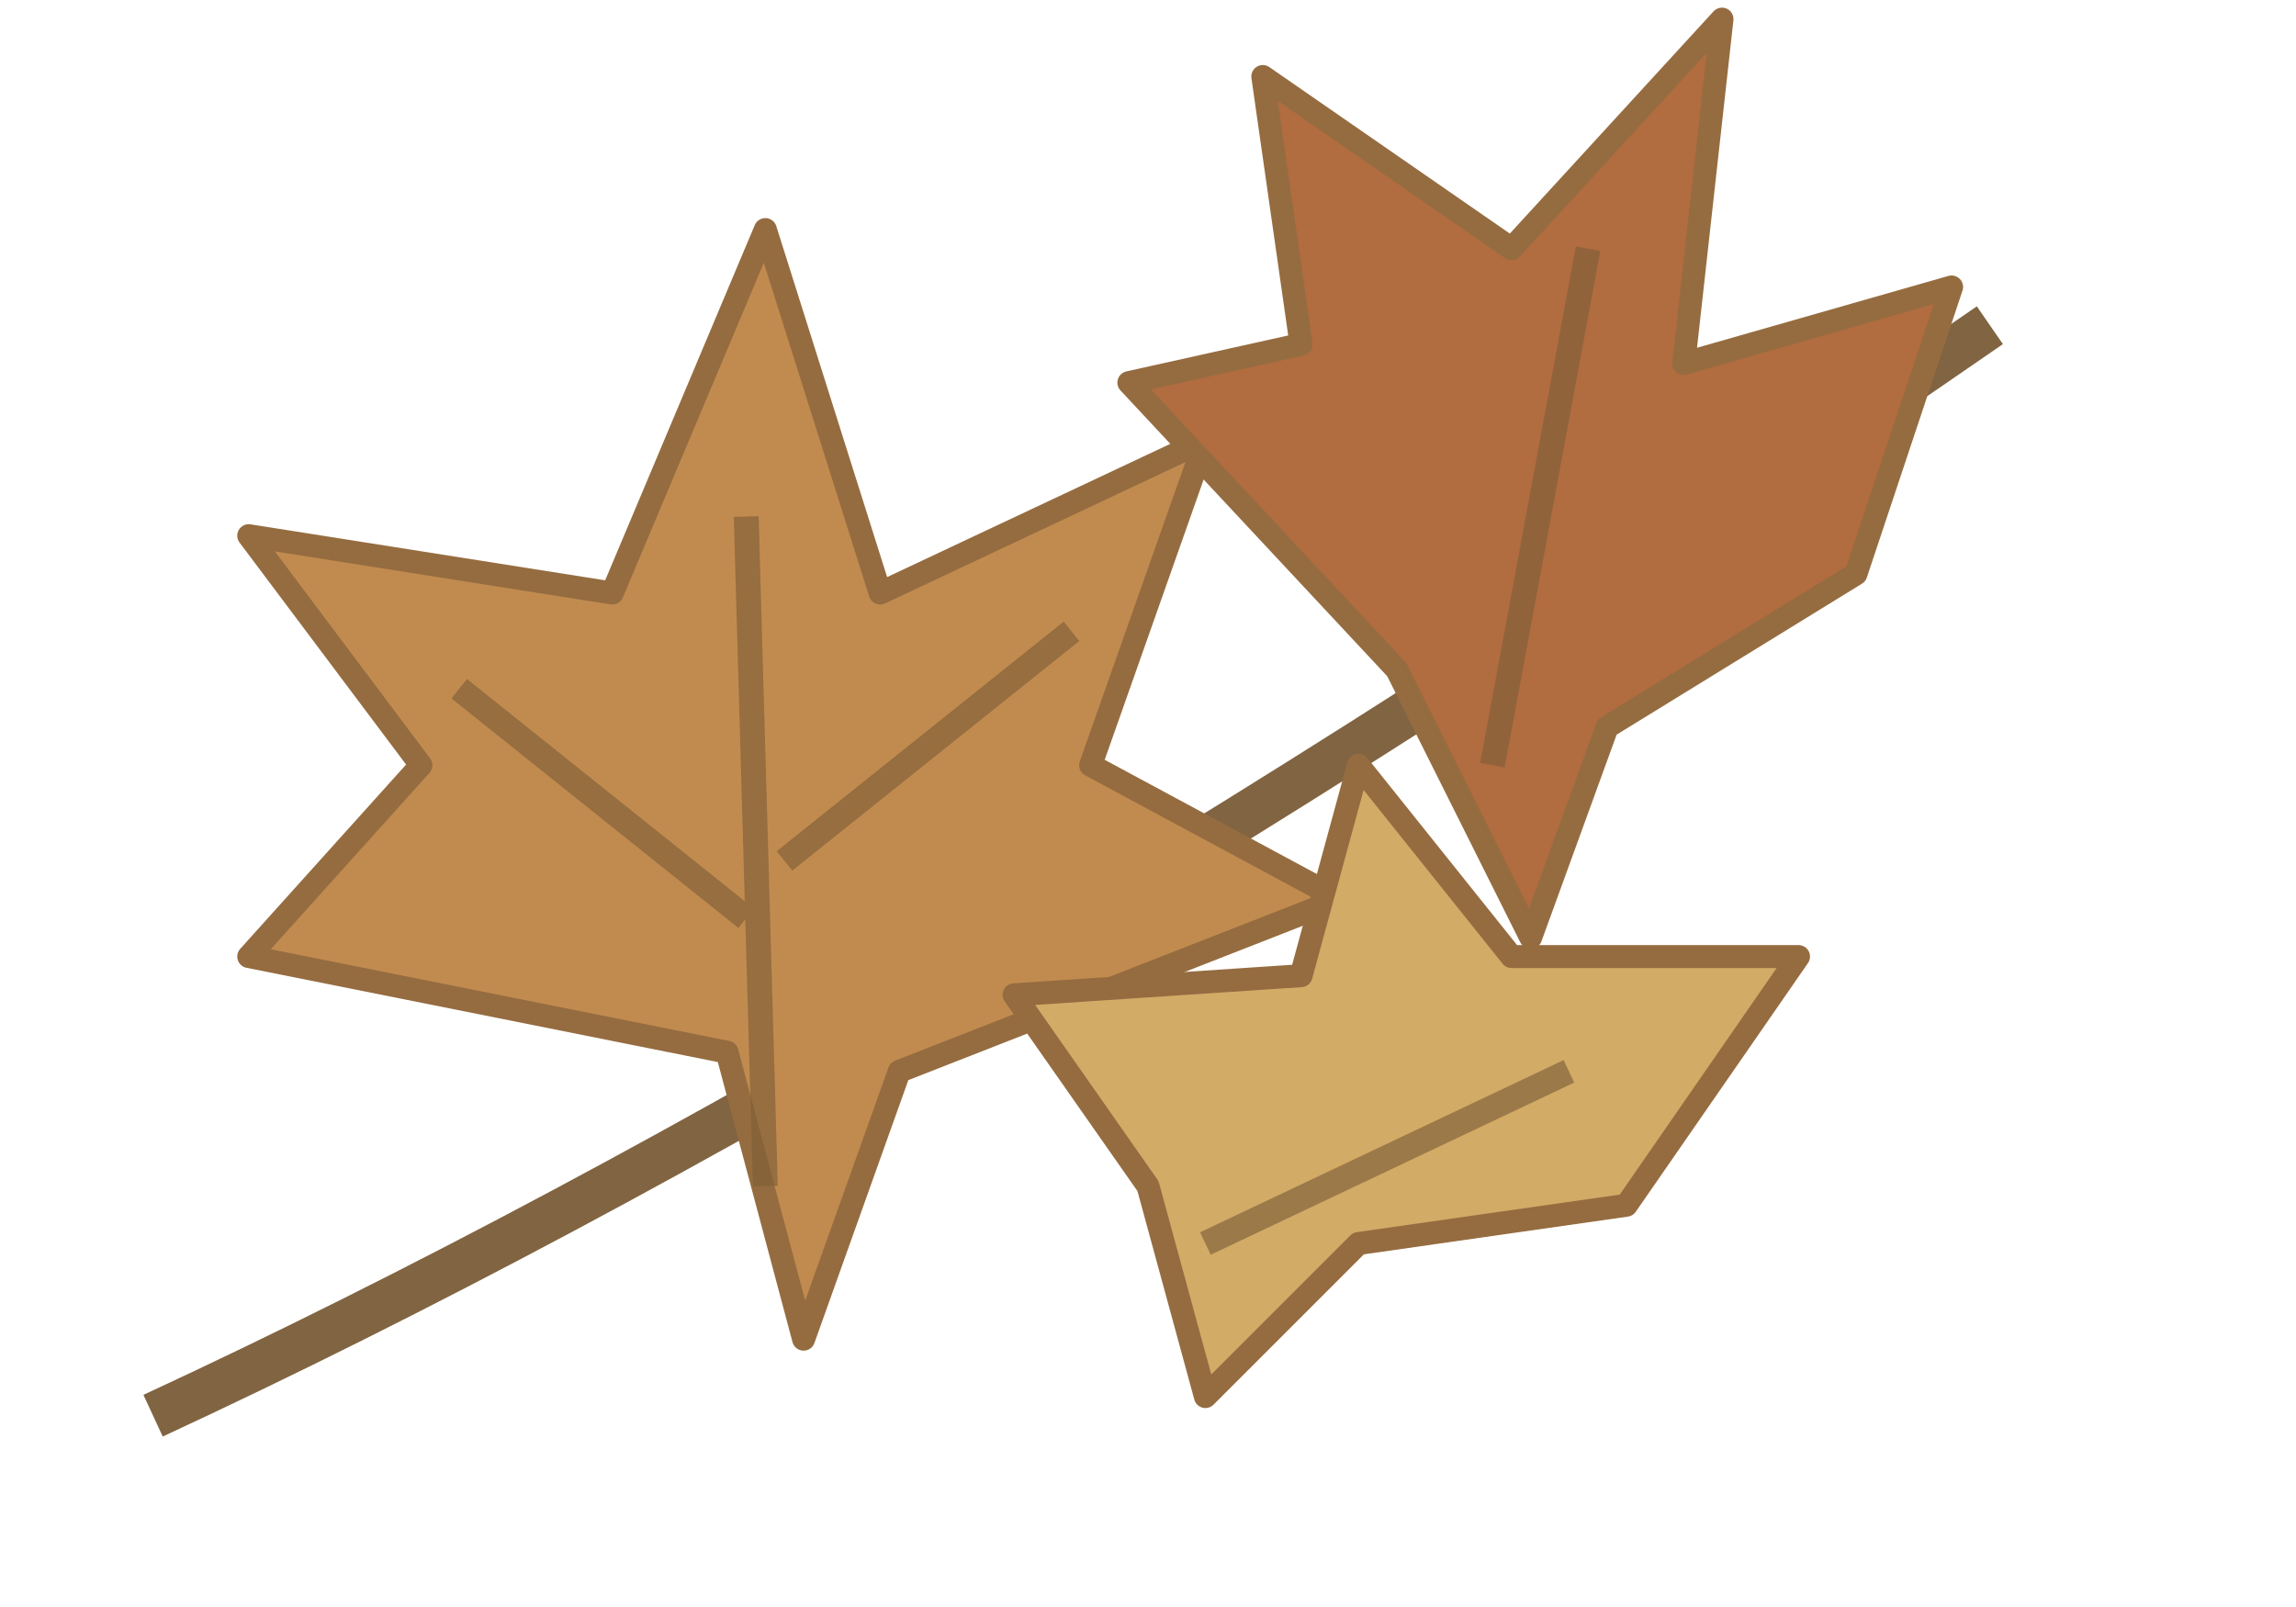
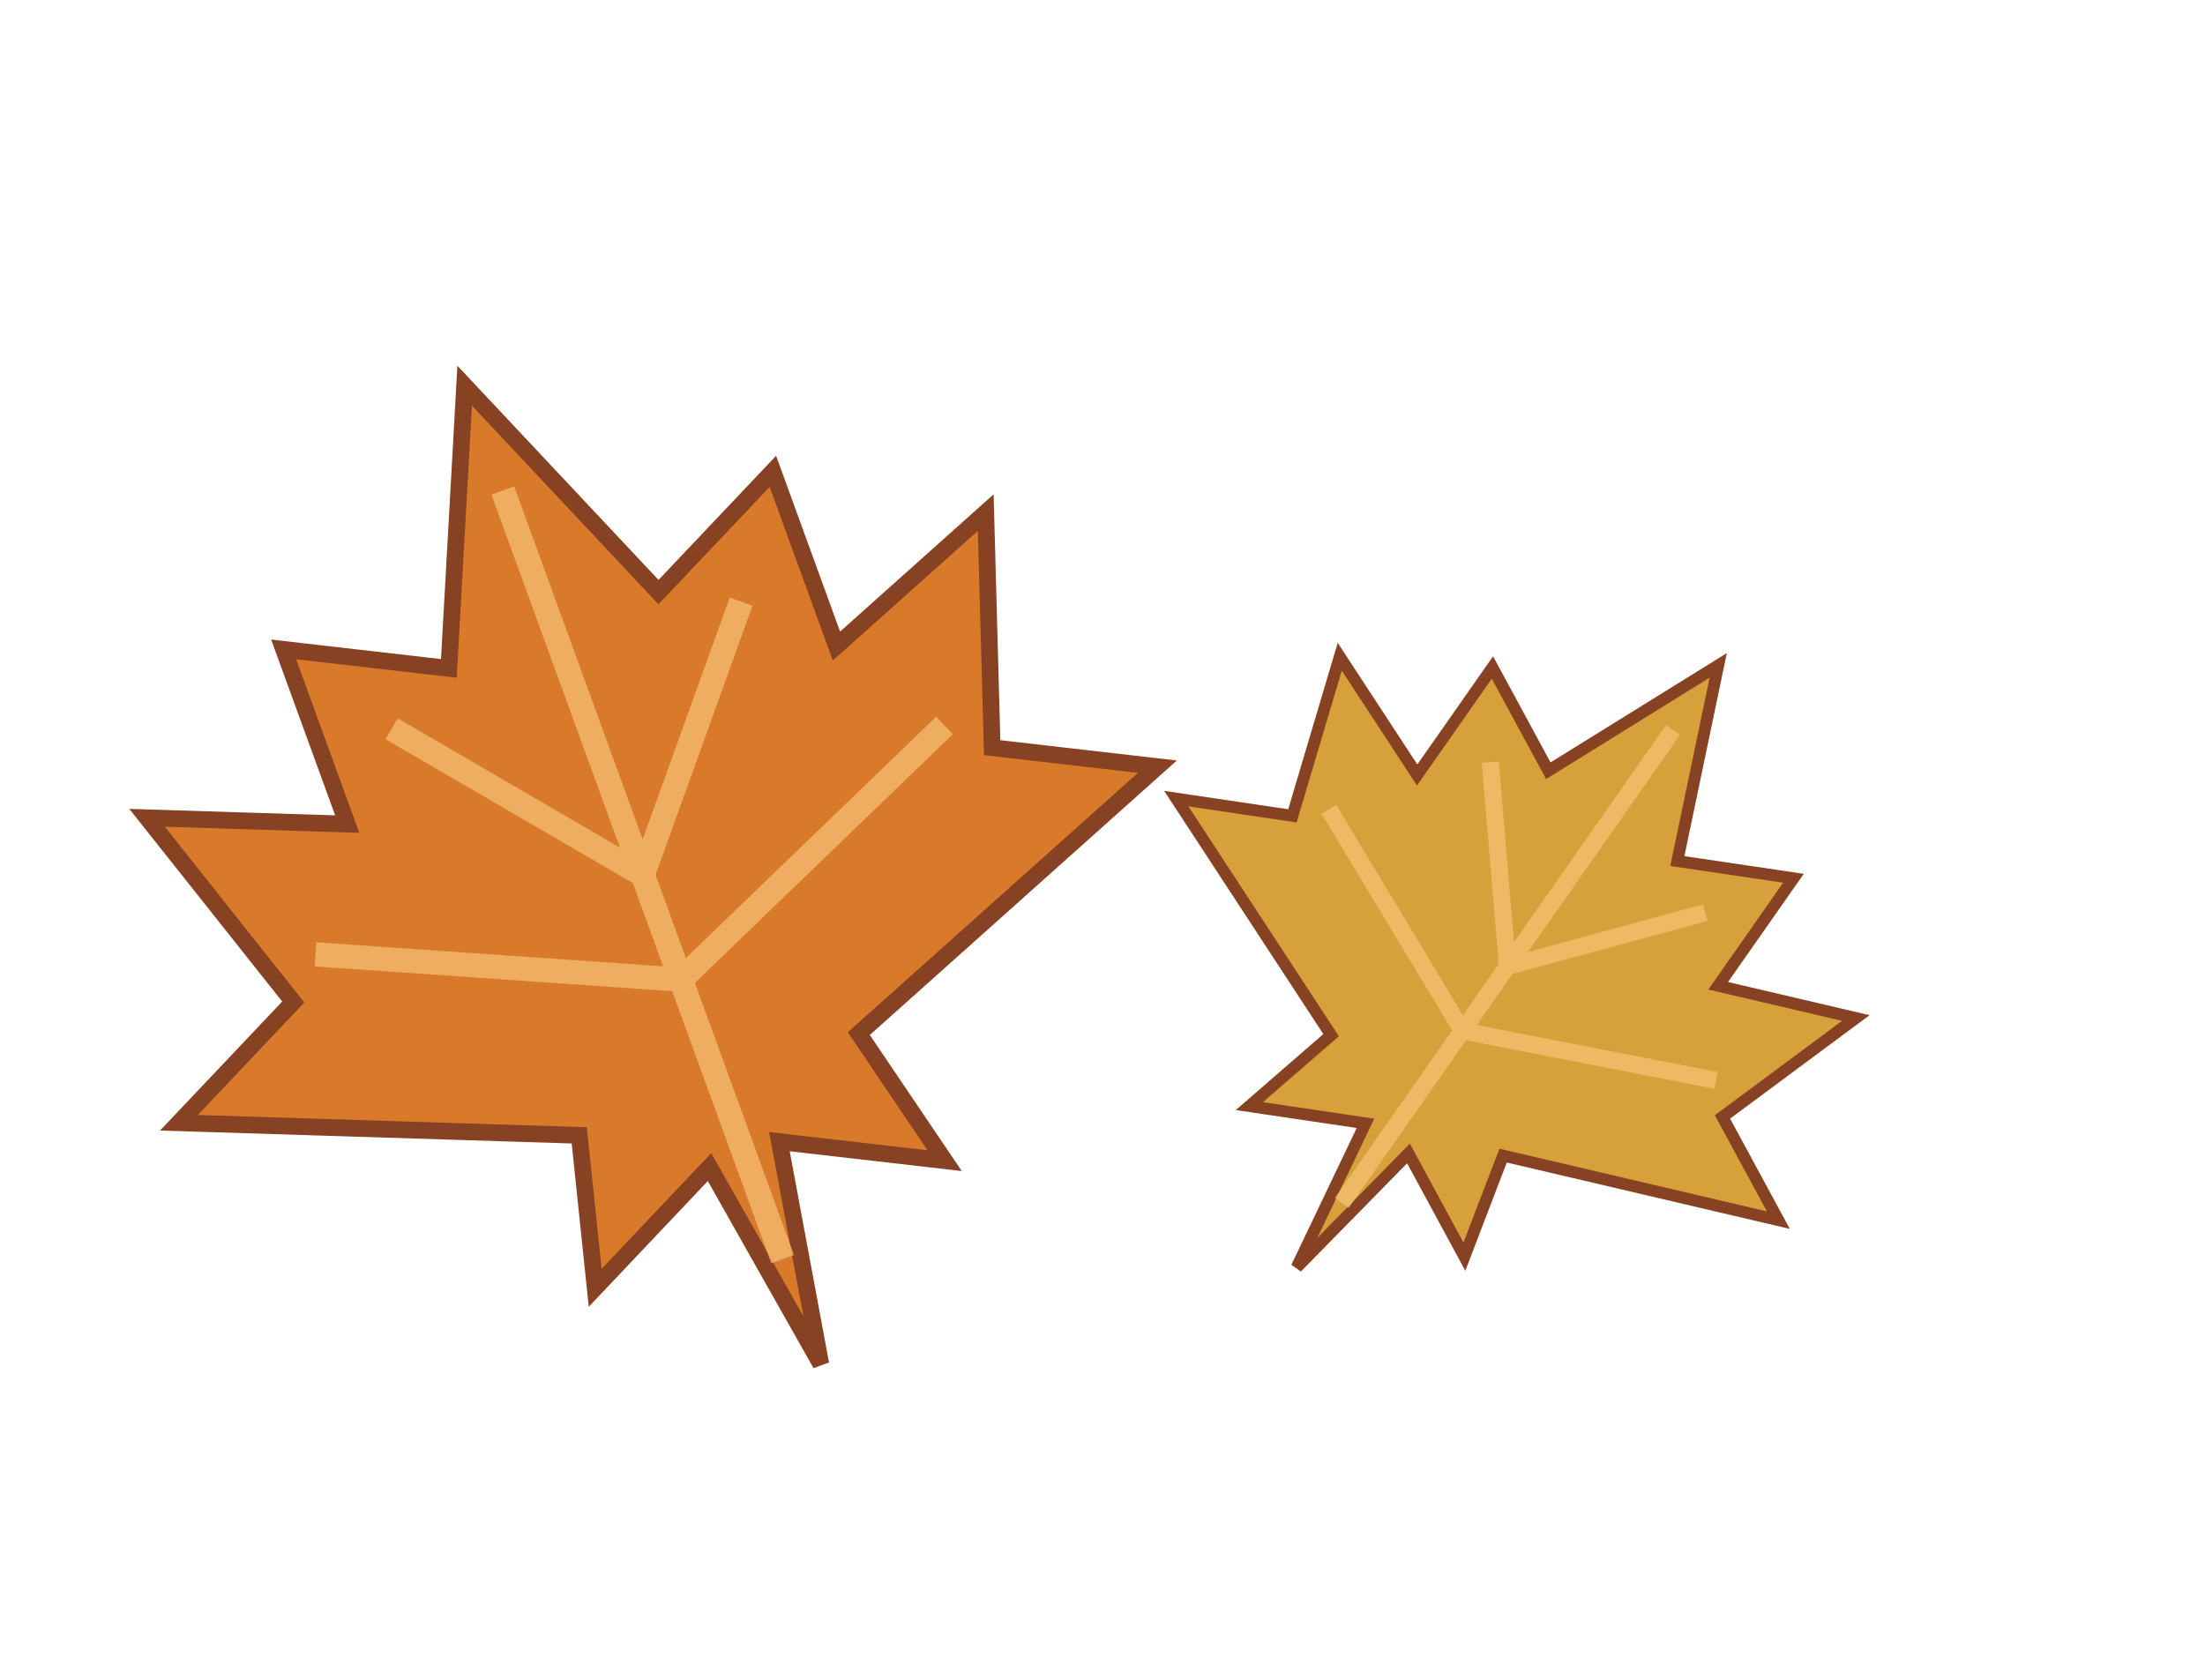
- <svg xmlns="http://www.w3.org/2000/svg" width="120" height="84" viewBox="0 0 120 84">
-   <path d="M8 74Q49 55 104 17" fill="none" stroke="#816441" stroke-width="2.4" />
-   <g stroke="#956c40" stroke-width="1.2" stroke-linejoin="round">
-     <path d="M38 55L13 50L22 40L13 28L32 31L40 12L46 31L63 23L57 40L70 47L47 56L42 70Z" fill="#c18b4f" />
-     <path d="M73 35L59 20L68 18L66 4L79 13L90 1L88 19L102 15L97 30L84 38L80 49Z" fill="#b16c40" />
-     <path d="M60 62L53 52L68 51L71 40L79 50L94 50L85 63L71 65L63 73Z" fill="#d2ab67" />
+ <svg xmlns="http://www.w3.org/2000/svg" width="42" height="32" viewBox="0 0 42 32">
+   <g transform="translate(12 16) rotate(-20) scale(0.7083333)">
+     <path d="M0-13L3-6 7-8 7-3 12-5 10 1 14 3 4 7 5 11 1 9 0 15-1 9-5 11-4 7-14 3-10 1-12-5-7-3-7-8-3-6Z" fill="#D97A2B" stroke="#874123" stroke-width=".45" />
+     <path d="M0 12V-10M0 4L-9 0M0 4L9 0M0 1L-5-5M0 1L5-5" fill="none" stroke="#F6C377" stroke-width=".65" opacity=".7" />
  </g>
-   <path d="M40 62L39 27M39 48L24 36M41 45L56 33M78 40L83 13M63 65L82 56" stroke="#805e38" stroke-width="1.3" fill="none" opacity=".65" />
+   <g transform="translate(29 18) rotate(35) scale(0.5)">
+     <path d="M0-13L3-6 7-8 7-3 12-5 10 1 14 3 4 7 5 11 1 9 0 15-1 9-5 11-4 7-14 3-10 1-12-5-7-3-7-8-3-6Z" fill="#D6A13A" stroke="#874123" stroke-width=".45" />
+     <path d="M0 12V-10M0 4L-9 0M0 4L9 0M0 1L-5-5M0 1L5-5" fill="none" stroke="#F6C377" stroke-width=".65" opacity=".7" />
+   </g>
</svg>
